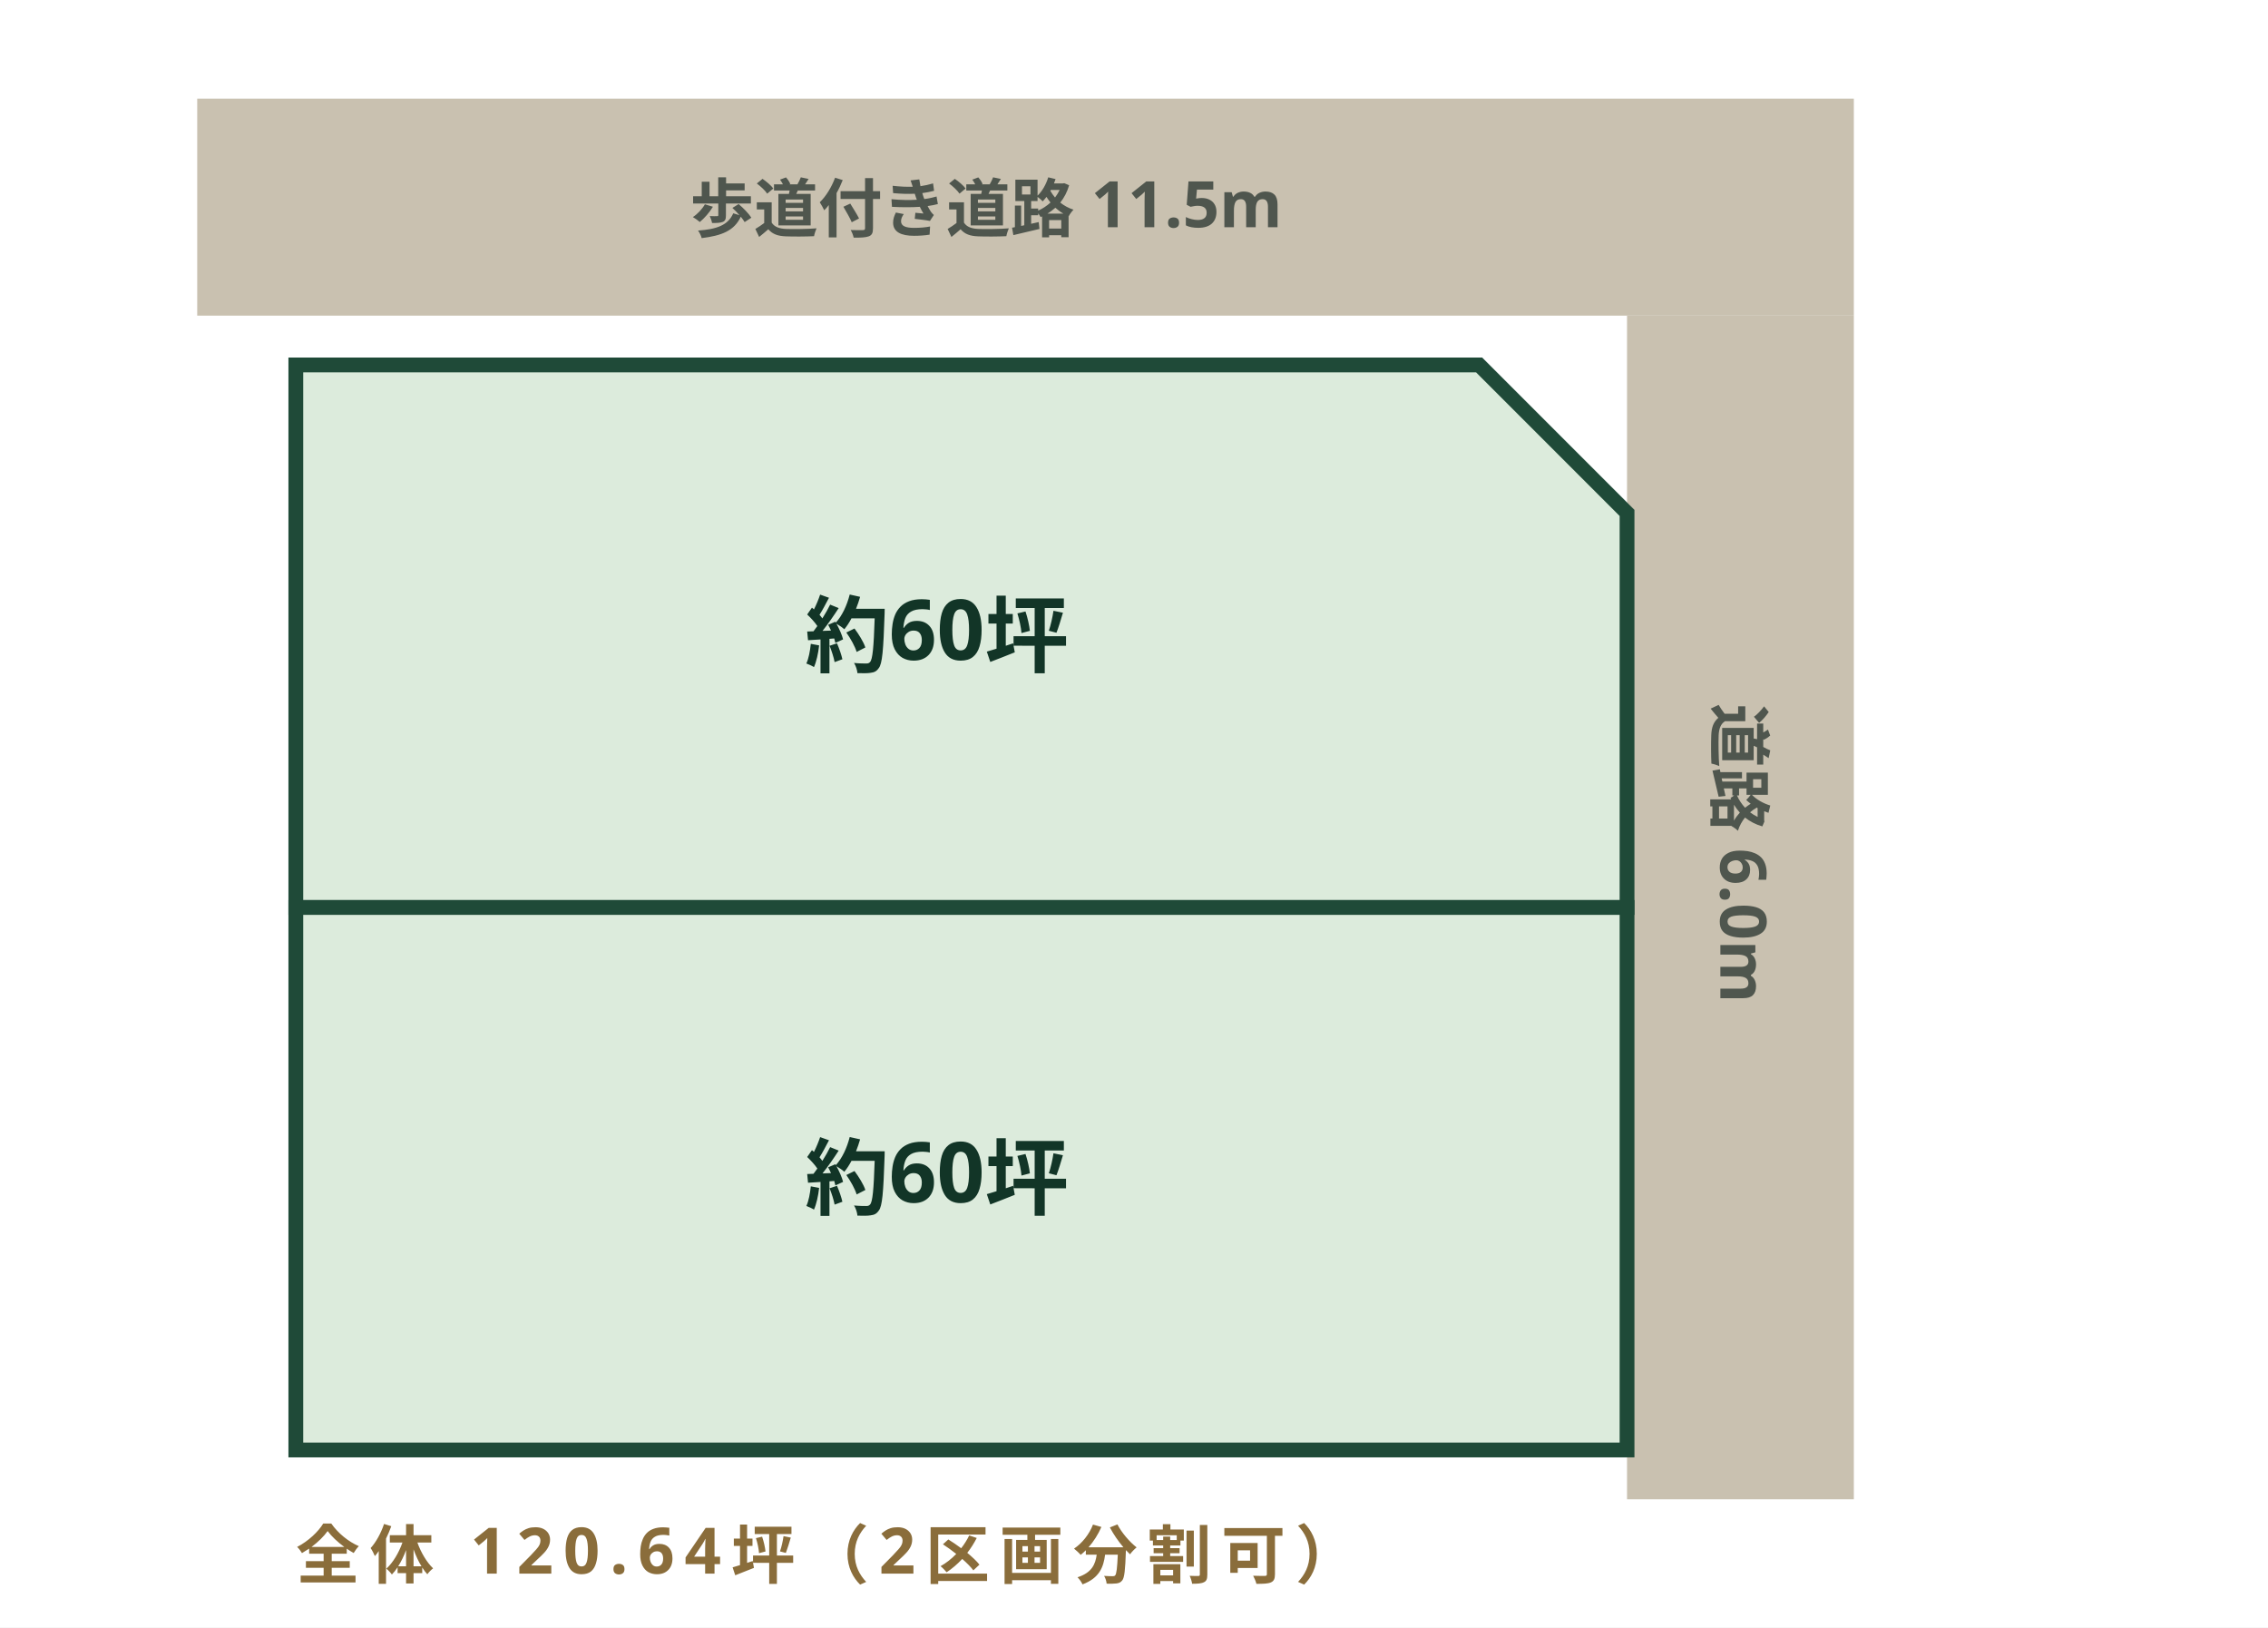
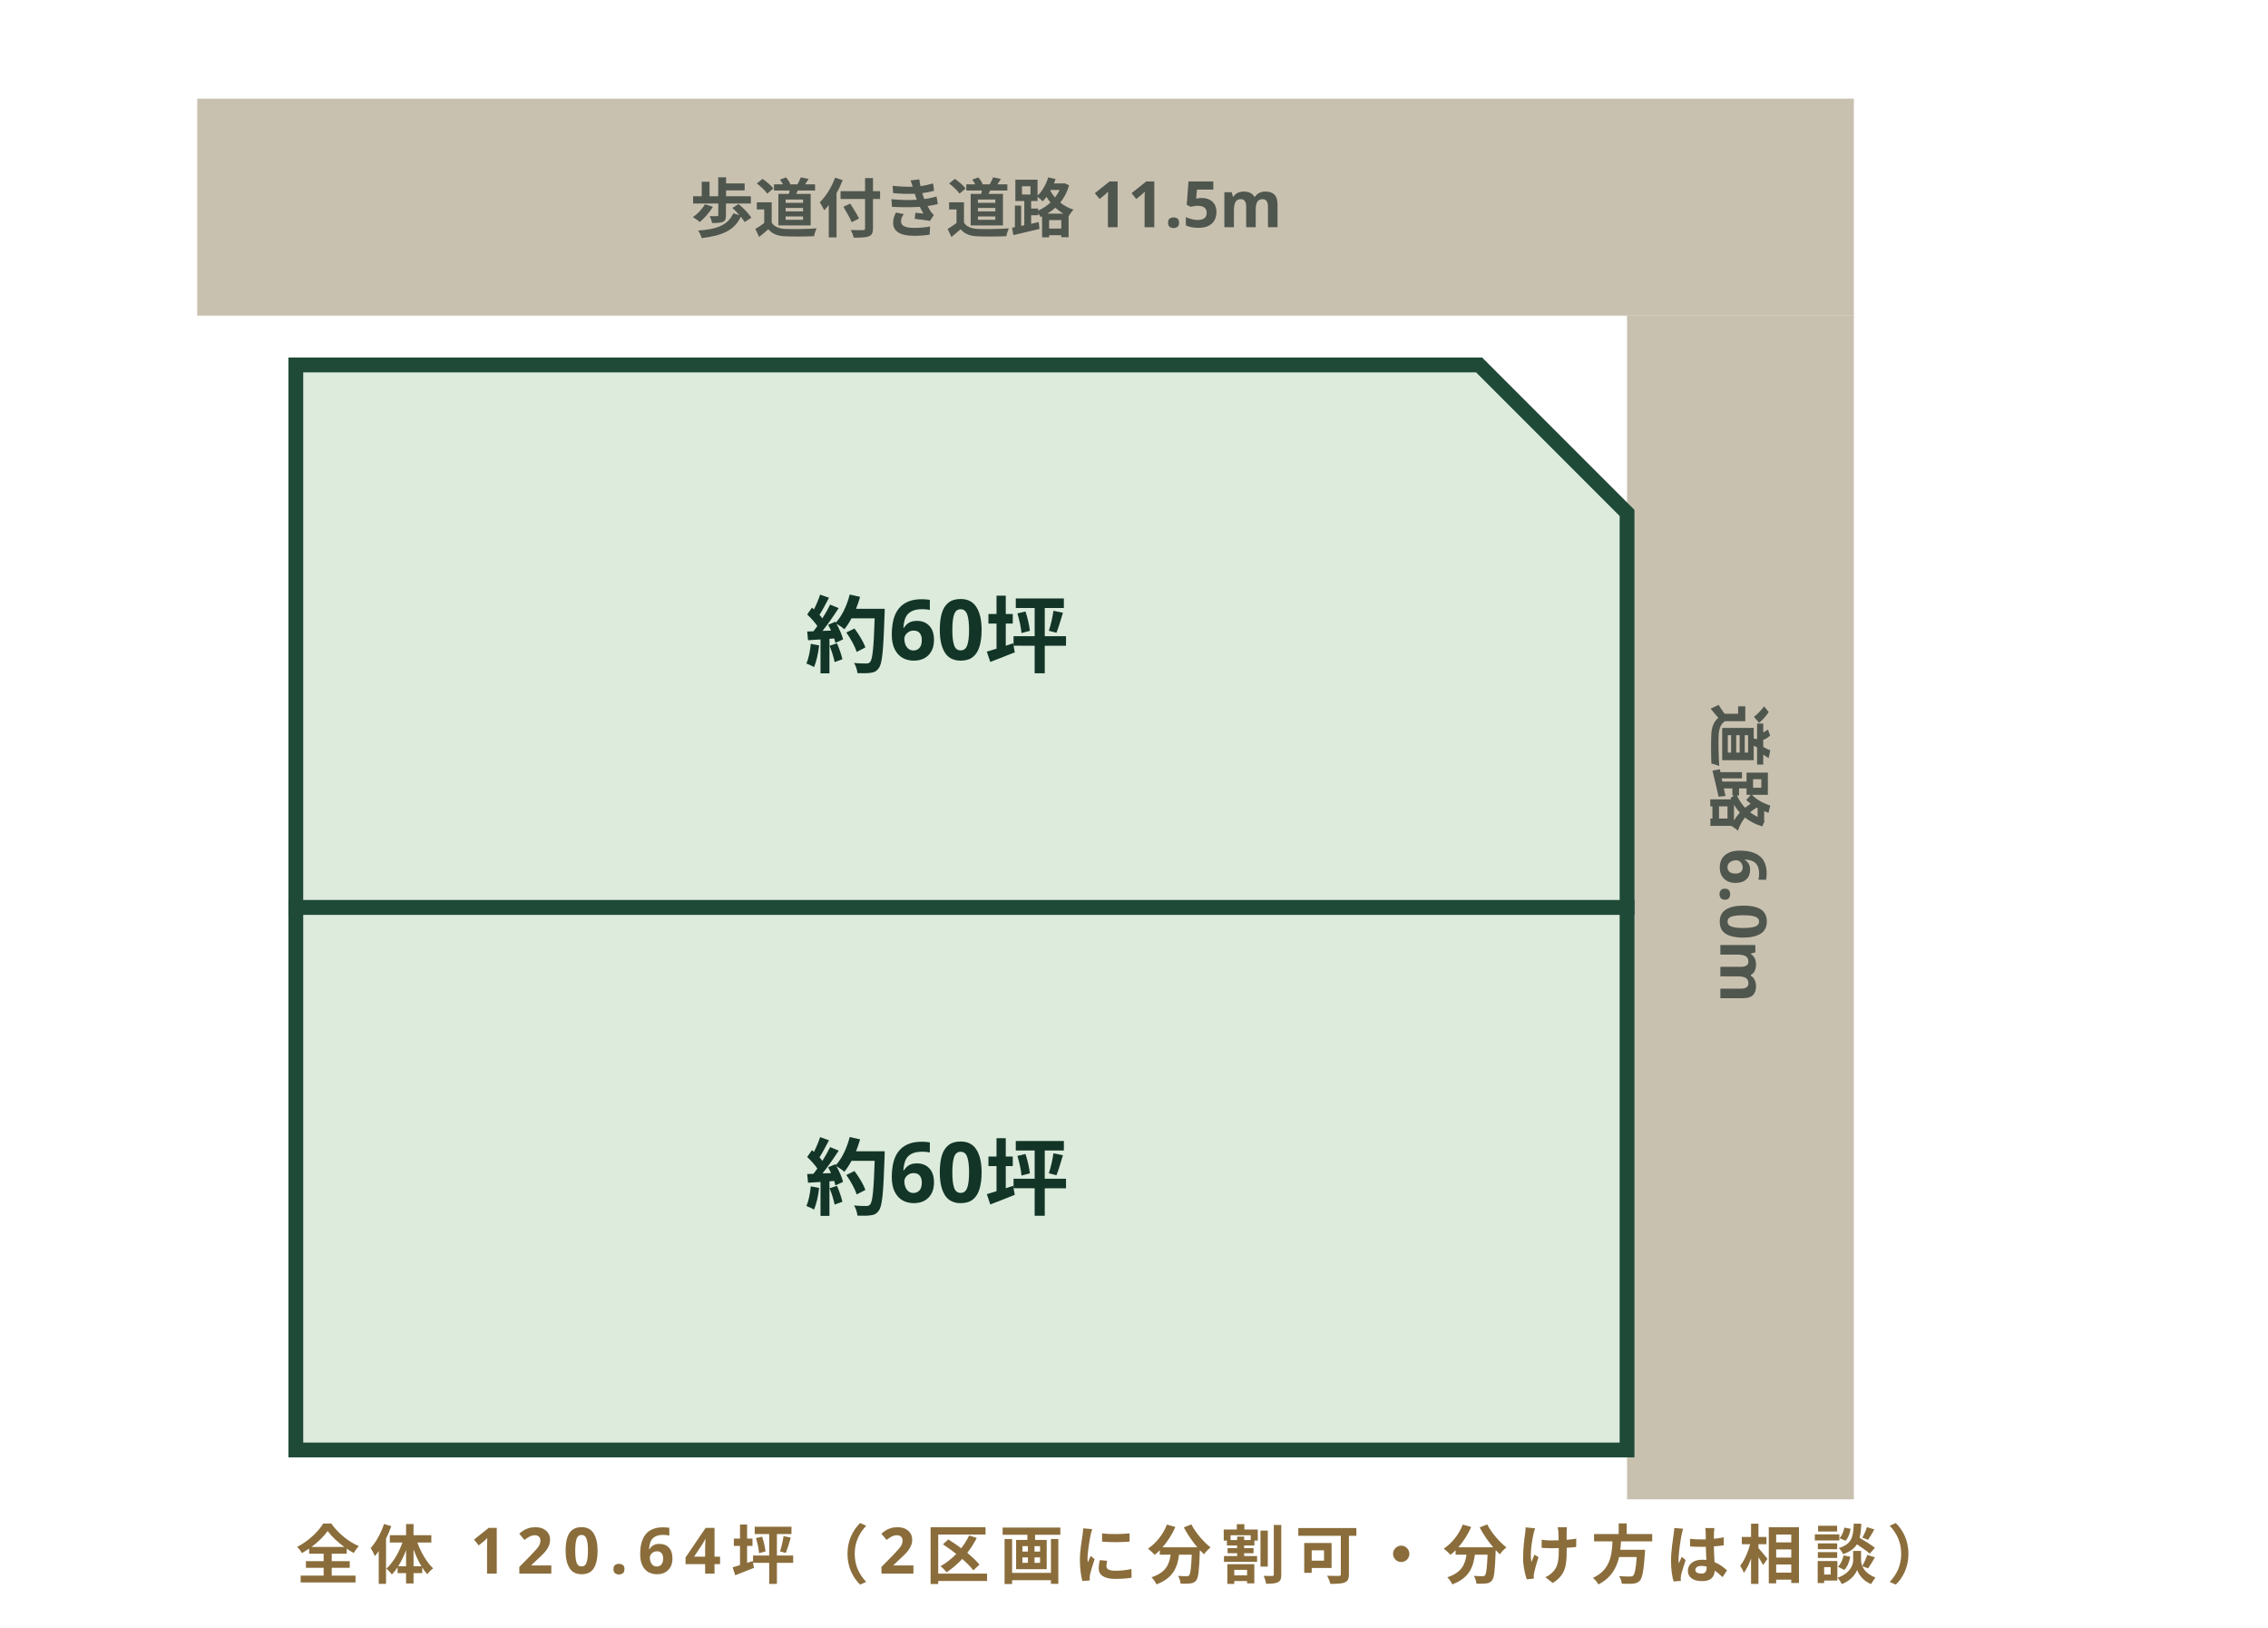
<svg xmlns="http://www.w3.org/2000/svg" viewBox="0 0 460 330" role="img">
  <style>text{font-family:sans-serif}.lot{fill:#dcebdc;stroke:#1f4a38;stroke-width:3}.rd{fill:#c9c1b0}.rl{fill:#4f564e;font-size:13px;font-weight:bold}.dim{fill:#123527;font-size:17px;font-weight:bold}.nm{fill:#8a6d3b;font-size:13px;letter-spacing:2px;font-weight:bold}.sold{fill:#ecebe6;stroke:#b3ada1;stroke-width:2}.sd{fill:#8e8477;font-size:13px;font-weight:bold}</style>
  <rect width="460" height="330" fill="#ffffff" />
  <rect class="rd" x="40" y="20" width="336" height="44" />
  <text class="rl" x="200" y="47" text-anchor="middle">歩道付き道路 11.5m</text>
  <rect class="rd" x="330" y="64" width="46" height="240" />
  <text class="rl" x="336" y="185" transform="rotate(90 348 185)" text-anchor="middle">道路 6.0m</text>
  <path class="lot" d="M60 74 L300 74 L330 104 L330 184 L60 184 Z" />
  <rect class="lot" x="60" y="184" width="270" height="110" />
  <text class="dim" x="190" y="135" text-anchor="middle">約60坪</text>
  <text class="dim" x="190" y="245" text-anchor="middle">約60坪</text>
-   <text class="nm" x="60" y="320">全体 120.64坪（2区画分割可）</text>
+   <text class="nm" x="60" y="320">全体 120.64坪（2区画に分割可・分け方は相談）</text>
</svg>
